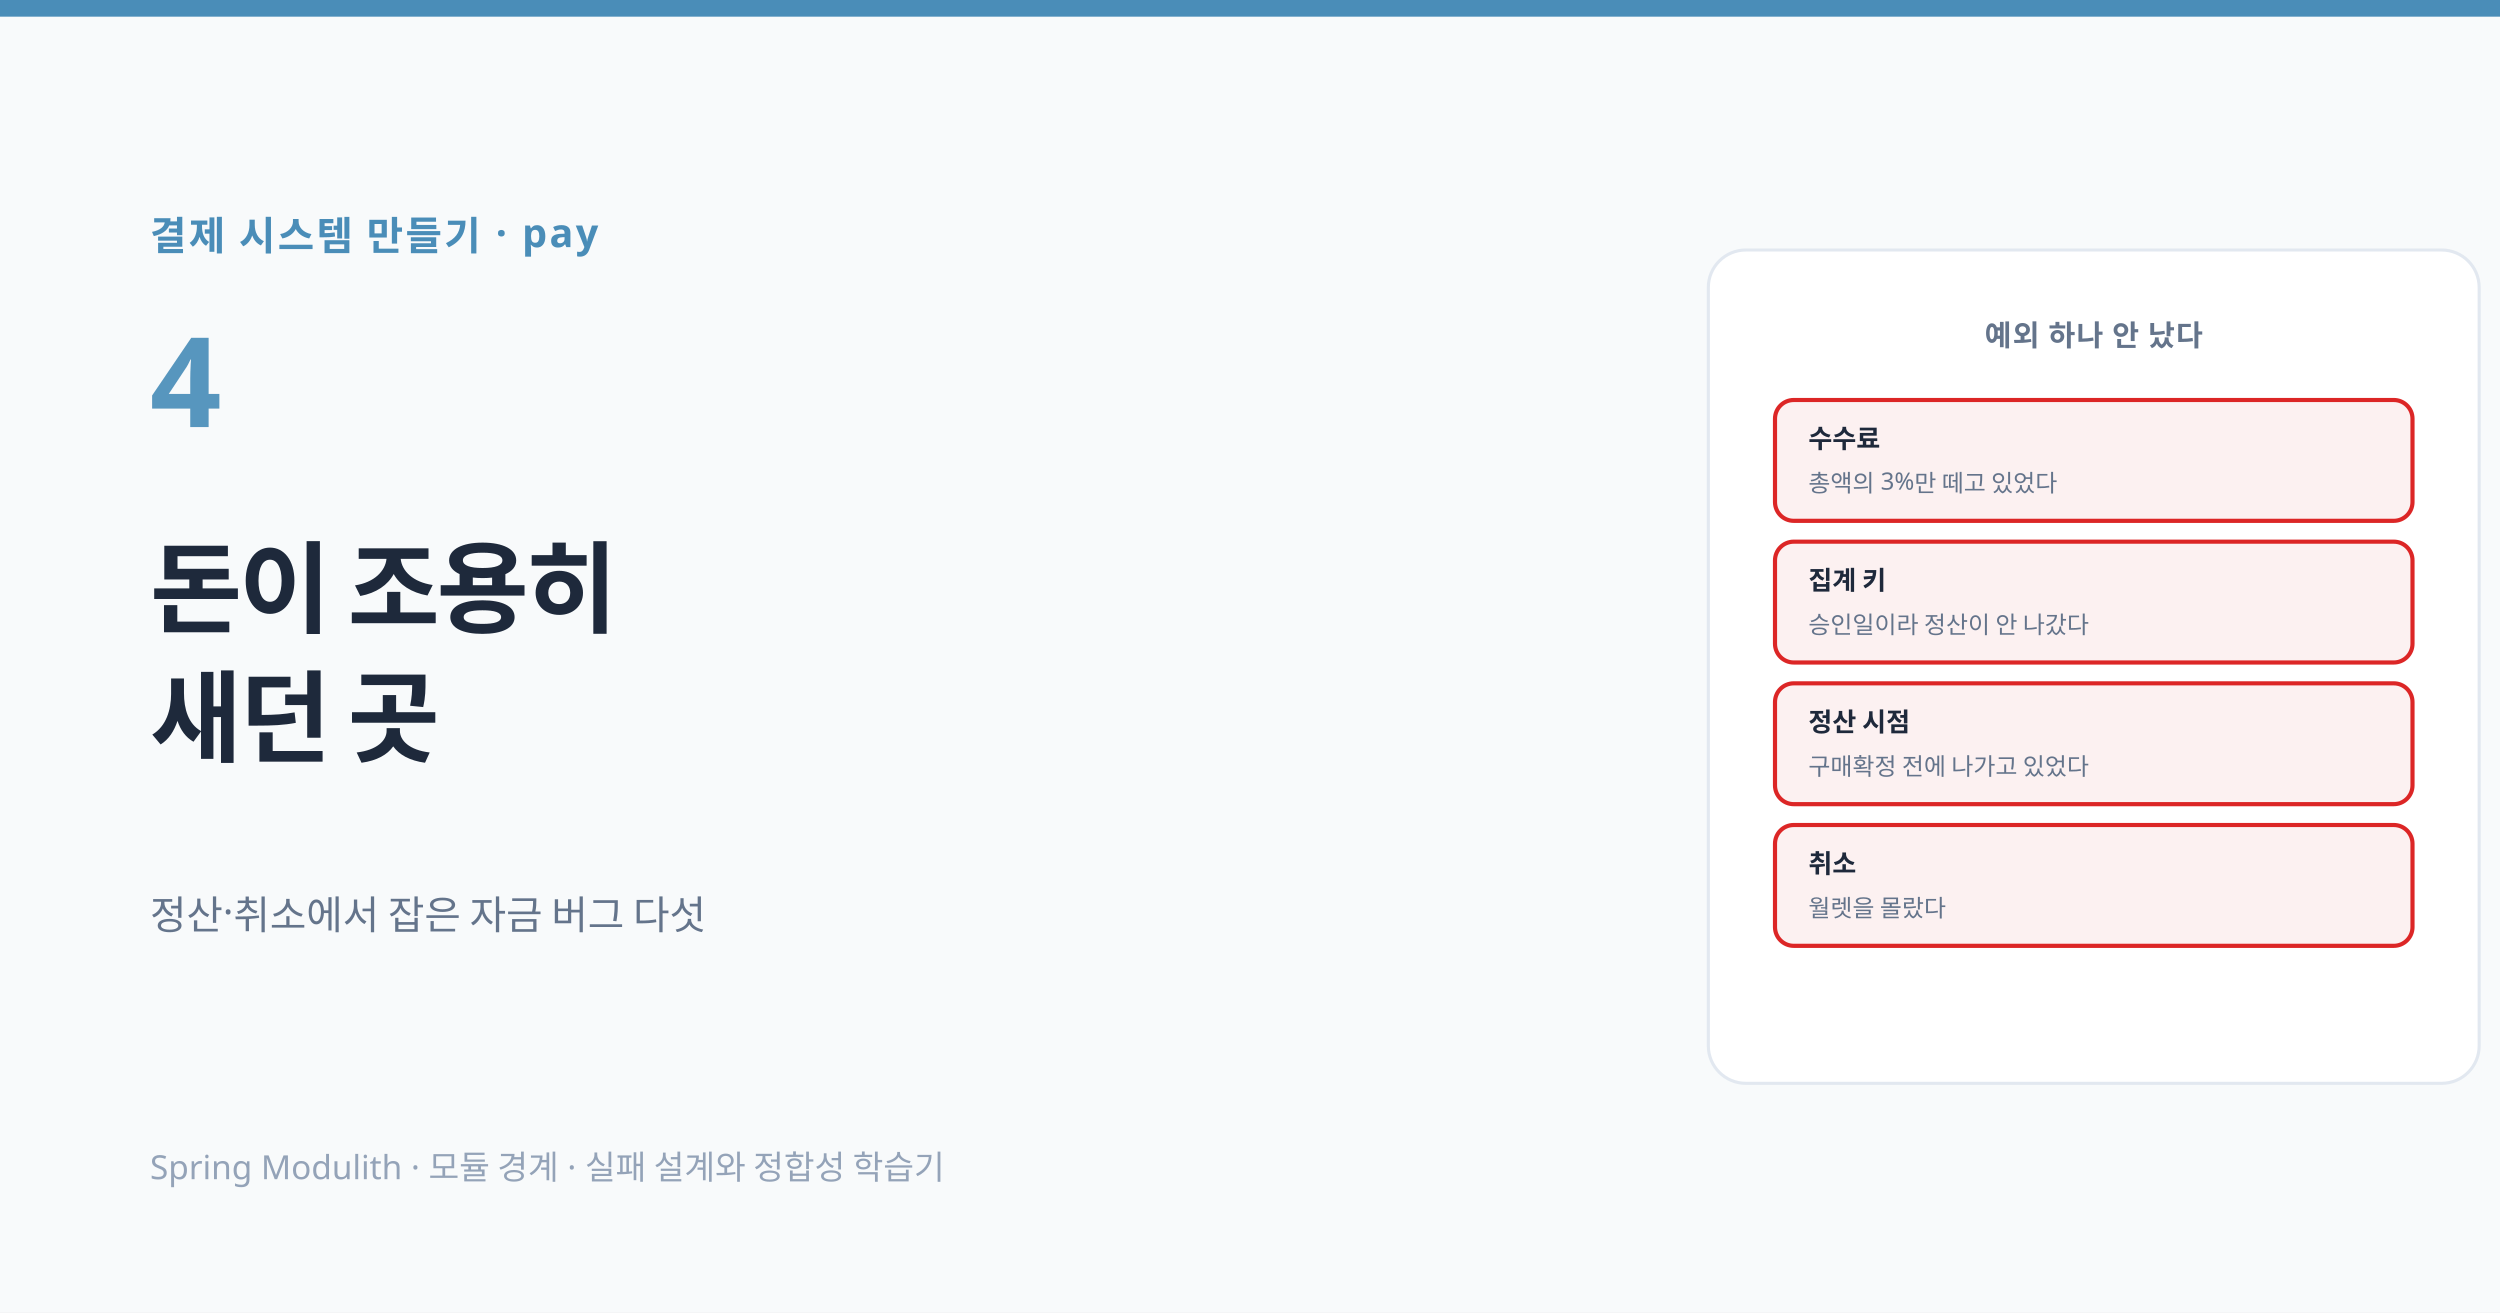
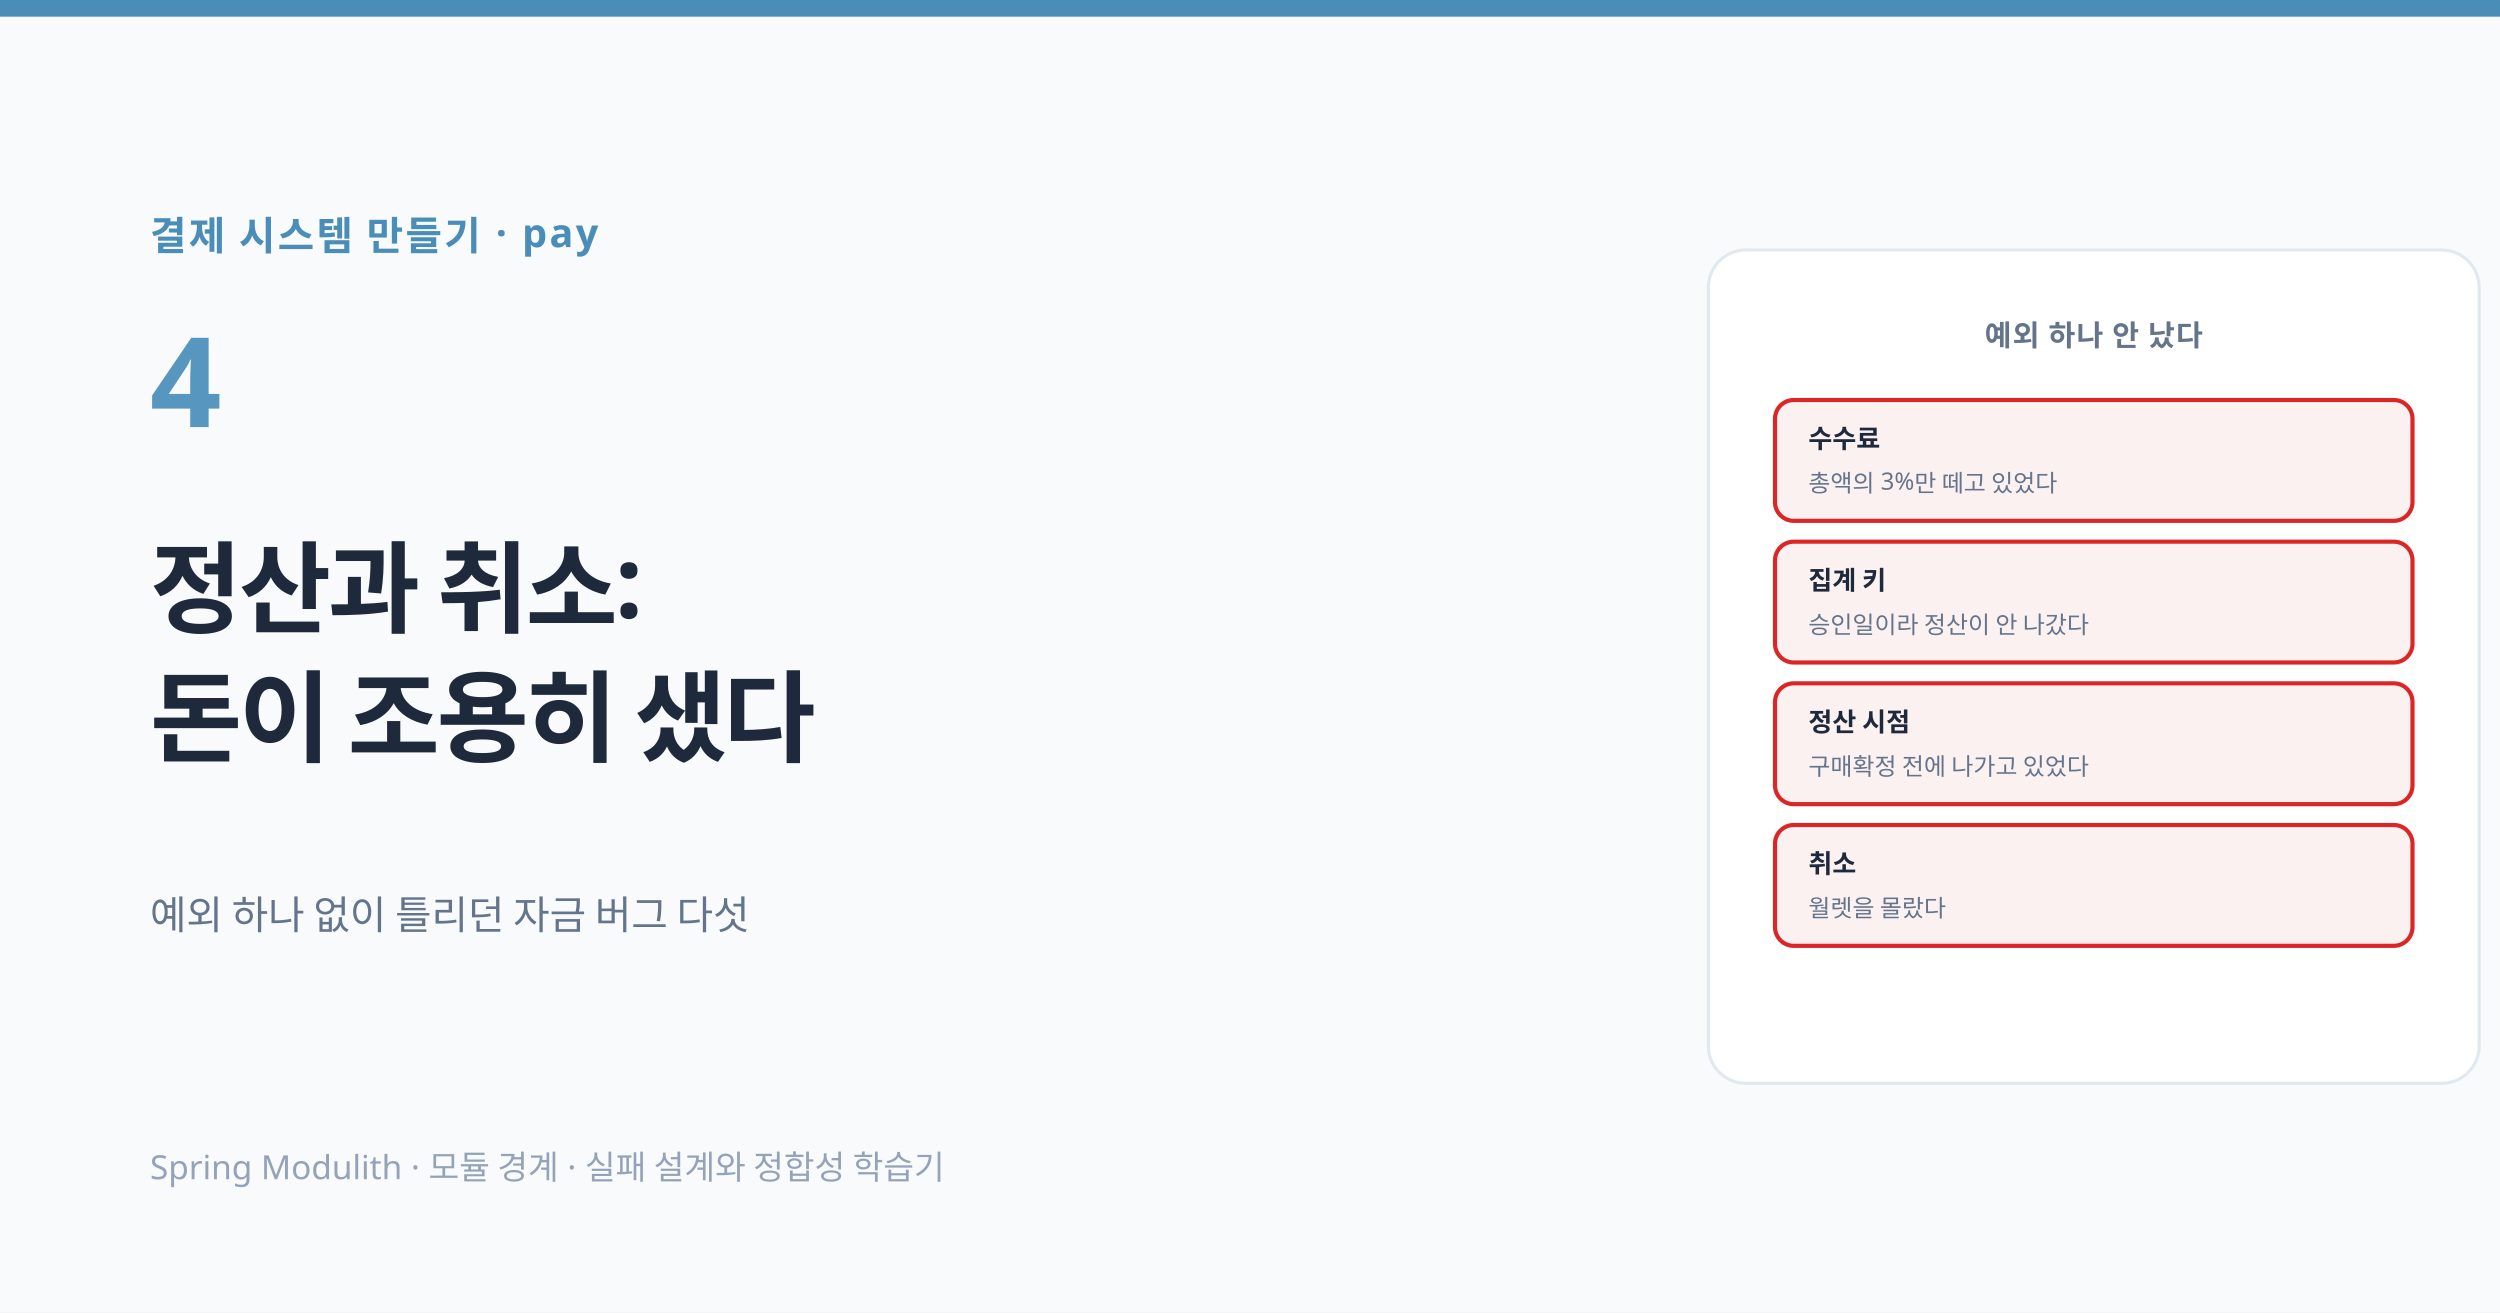
<svg xmlns="http://www.w3.org/2000/svg" viewBox="0 0 1200 630" font-family="'Pretendard', 'Apple SD Gothic Neo', system-ui, sans-serif">
  <rect width="1200" height="630" fill="#f8fafb" />
  <rect width="1200" height="8" fill="#4a8db8" />
  <rect x="820" y="120" width="370" height="400" rx="18" fill="#ffffff" stroke="#e2e8f0" stroke-width="1.5" />
  <text x="1005" y="166" text-anchor="middle" font-size="14" font-weight="700" fill="#64748b" letter-spacing="0.04em">예외 하나 안 났다</text>
  <rect x="852" y="192" width="306" height="58" rx="9" fill="#dc262610" stroke="#dc2626" stroke-width="2" />
  <text x="868" y="215" font-size="12.5" font-weight="700" fill="#1e293b">수수료</text>
  <text x="868" y="236" font-size="11.5" fill="#64748b">총액의 3%만 떼고 있었다</text>
  <rect x="852" y="260" width="306" height="58" rx="9" fill="#dc262610" stroke="#dc2626" stroke-width="2" />
  <text x="868" y="283" font-size="12.5" font-weight="700" fill="#1e293b">집계 키</text>
  <text x="868" y="304" font-size="11.5" fill="#64748b">승인일이라 정산이 안 나갔다</text>
  <rect x="852" y="328" width="306" height="58" rx="9" fill="#dc262610" stroke="#dc2626" stroke-width="2" />
  <text x="868" y="351" font-size="12.5" font-weight="700" fill="#1e293b">정산 시점</text>
  <text x="868" y="372" font-size="11.5" fill="#64748b">구매확정 전에 나가고 있었다</text>
  <rect x="852" y="396" width="306" height="58" rx="9" fill="#dc262610" stroke="#dc2626" stroke-width="2" />
  <text x="868" y="419" font-size="12.5" font-weight="700" fill="#1e293b">취소</text>
  <text x="868" y="440" font-size="11.5" fill="#64748b">월렛을 몰랐다</text>
  <text x="72" y="120" font-size="19" font-weight="700" fill="#4a8db8" letter-spacing="0.06em">결제 시스템 만들기 · pay</text>
  <text x="72" y="205" font-size="60" font-weight="900" fill="#4a8db8" opacity="0.92">4</text>
-   <text x="72" y="300" font-size="48" font-weight="800" fill="#1e293b" letter-spacing="-0.03em">돈이 조용히</text>
-   <text x="72" y="362" font-size="48" font-weight="800" fill="#1e293b" letter-spacing="-0.03em">새던 곳</text>
-   <text x="72" y="446" font-size="19" fill="#64748b">정산·취소에서 잡은 자금 버그 다섯</text>
+   <text x="72" y="300" font-size="48" font-weight="800" fill="#1e293b" letter-spacing="-0.03em">정산과 취소:</text>
+   <text x="72" y="362" font-size="48" font-weight="800" fill="#1e293b" letter-spacing="-0.03em">돈이 조용히 샜다</text>
+   <text x="72" y="446" font-size="19" fill="#64748b">예외 하나 없이 틀리던 자금 버그 다섯</text>
  <text x="72" y="566" font-size="16" fill="#94a3b8">Spring Modulith · 모듈 경계 · 실패 설계와 정합성 학습기</text>
</svg>
